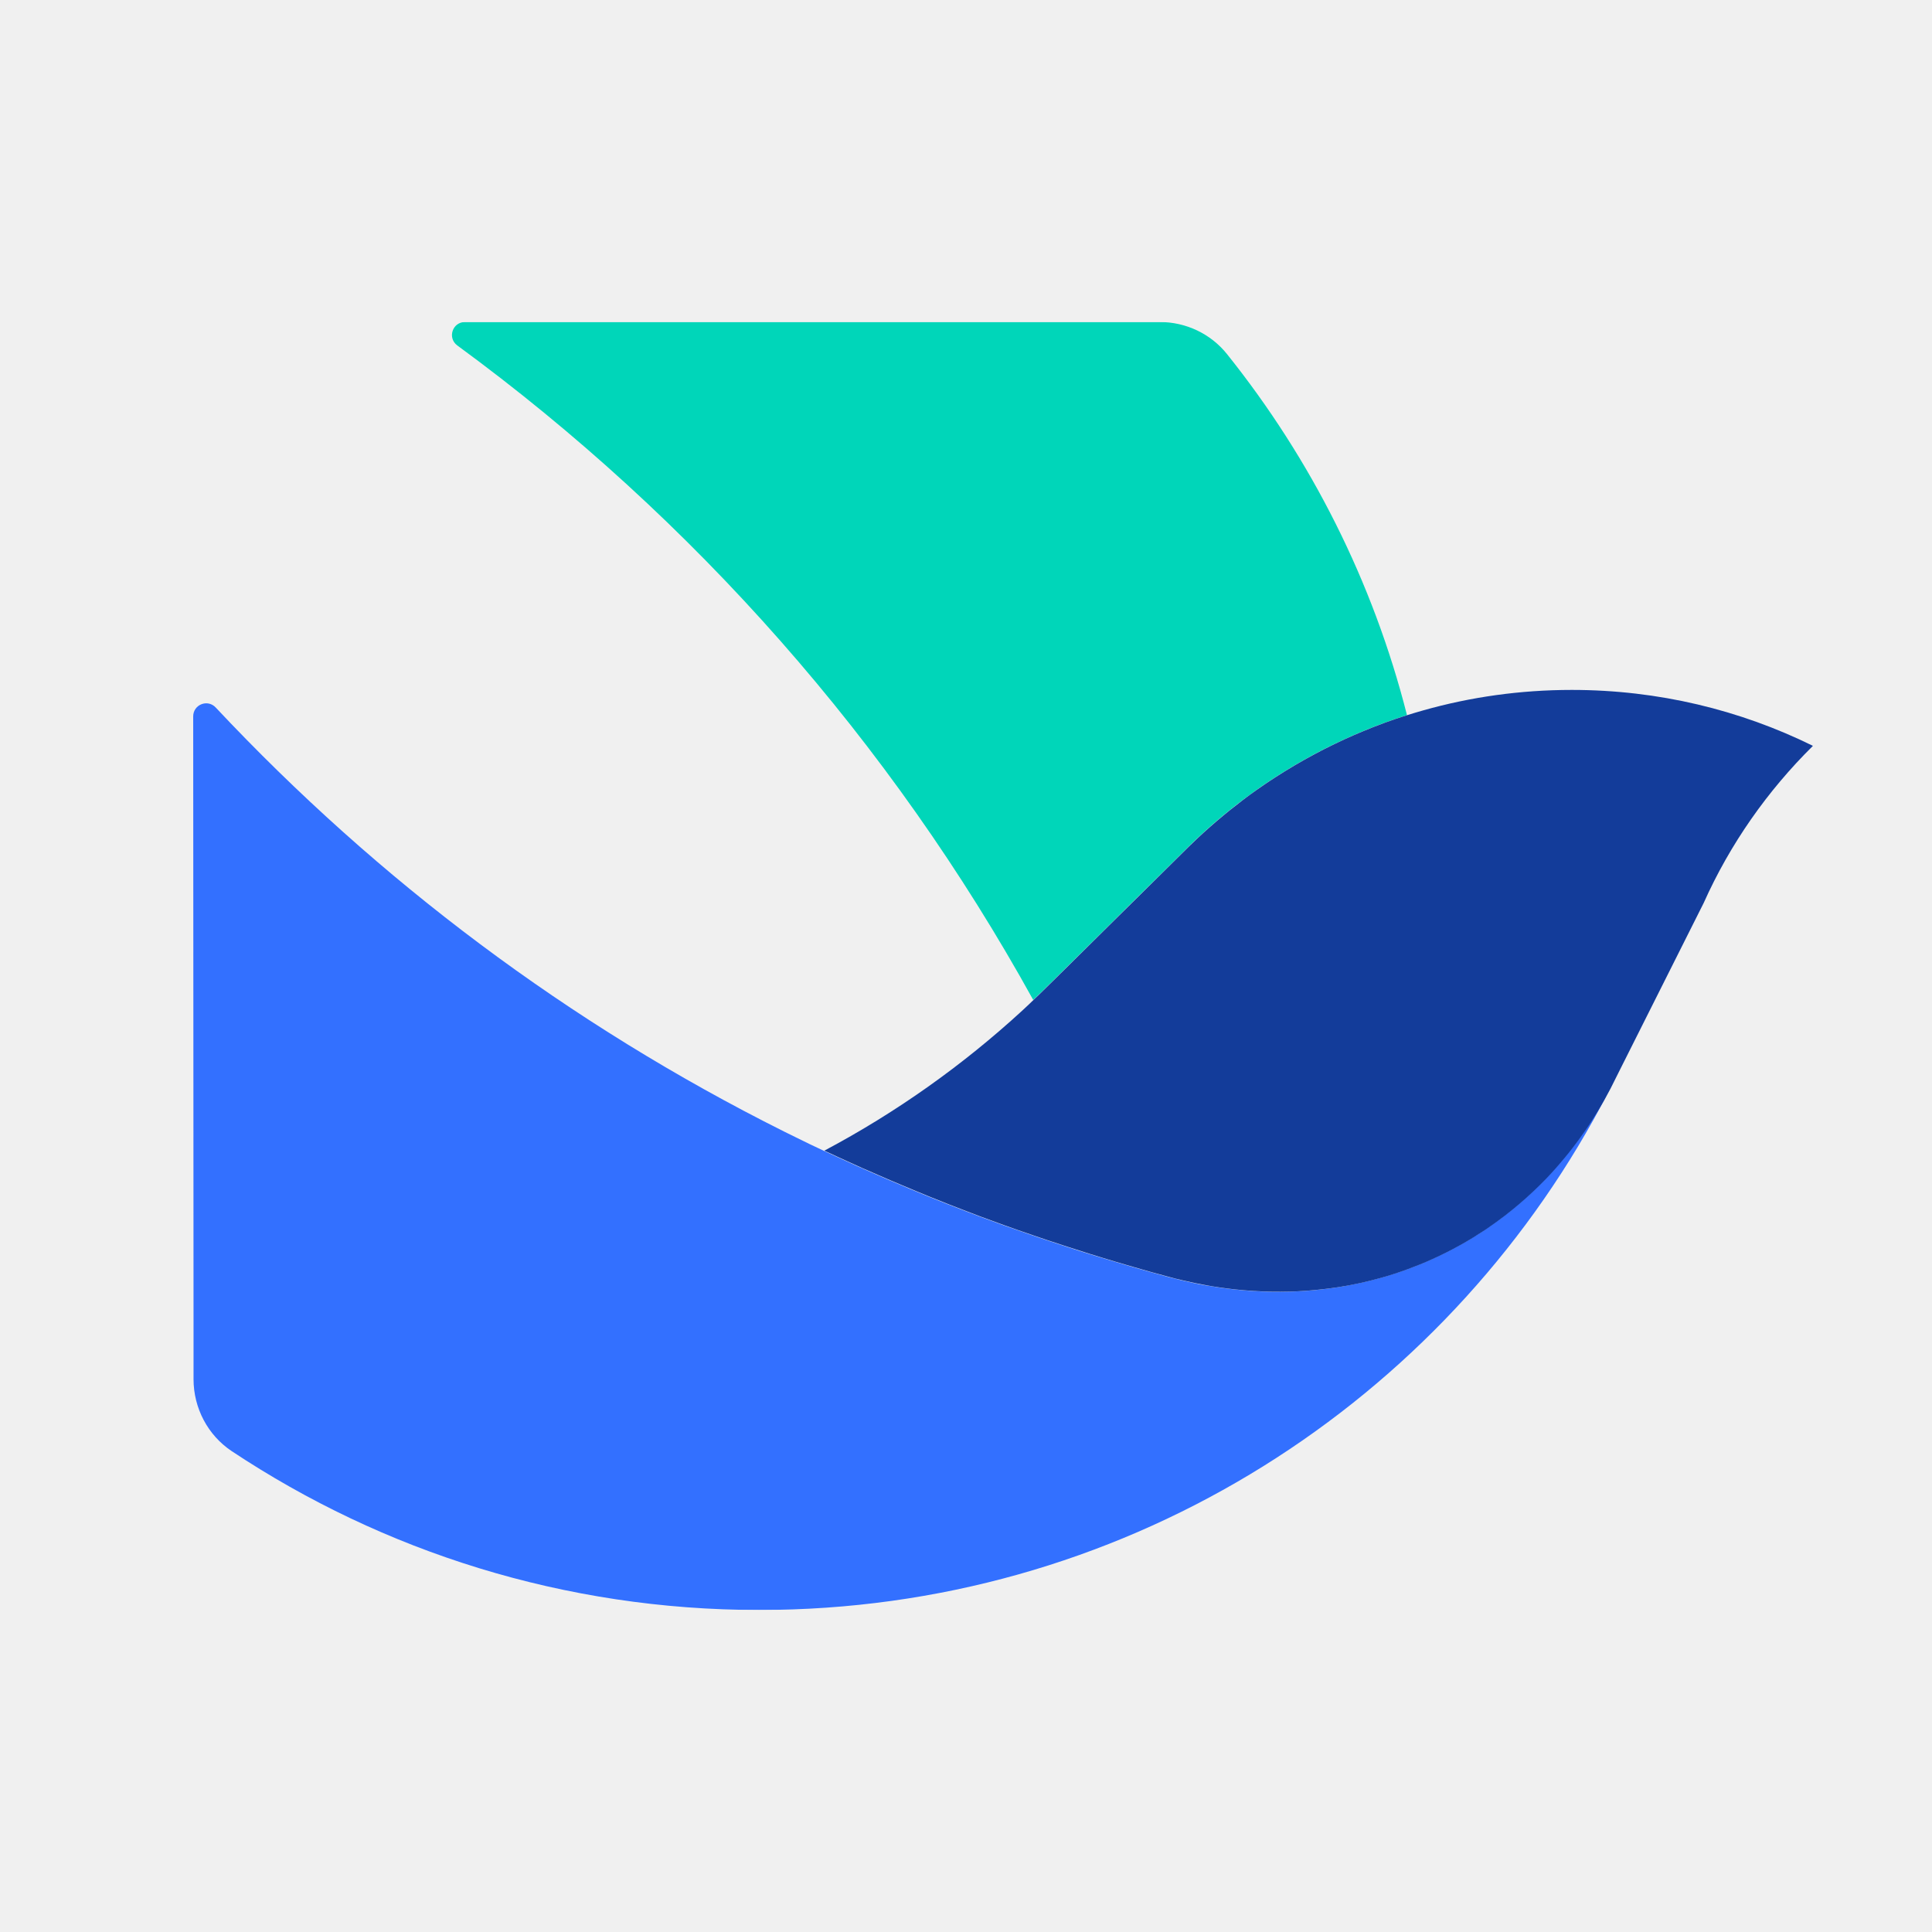
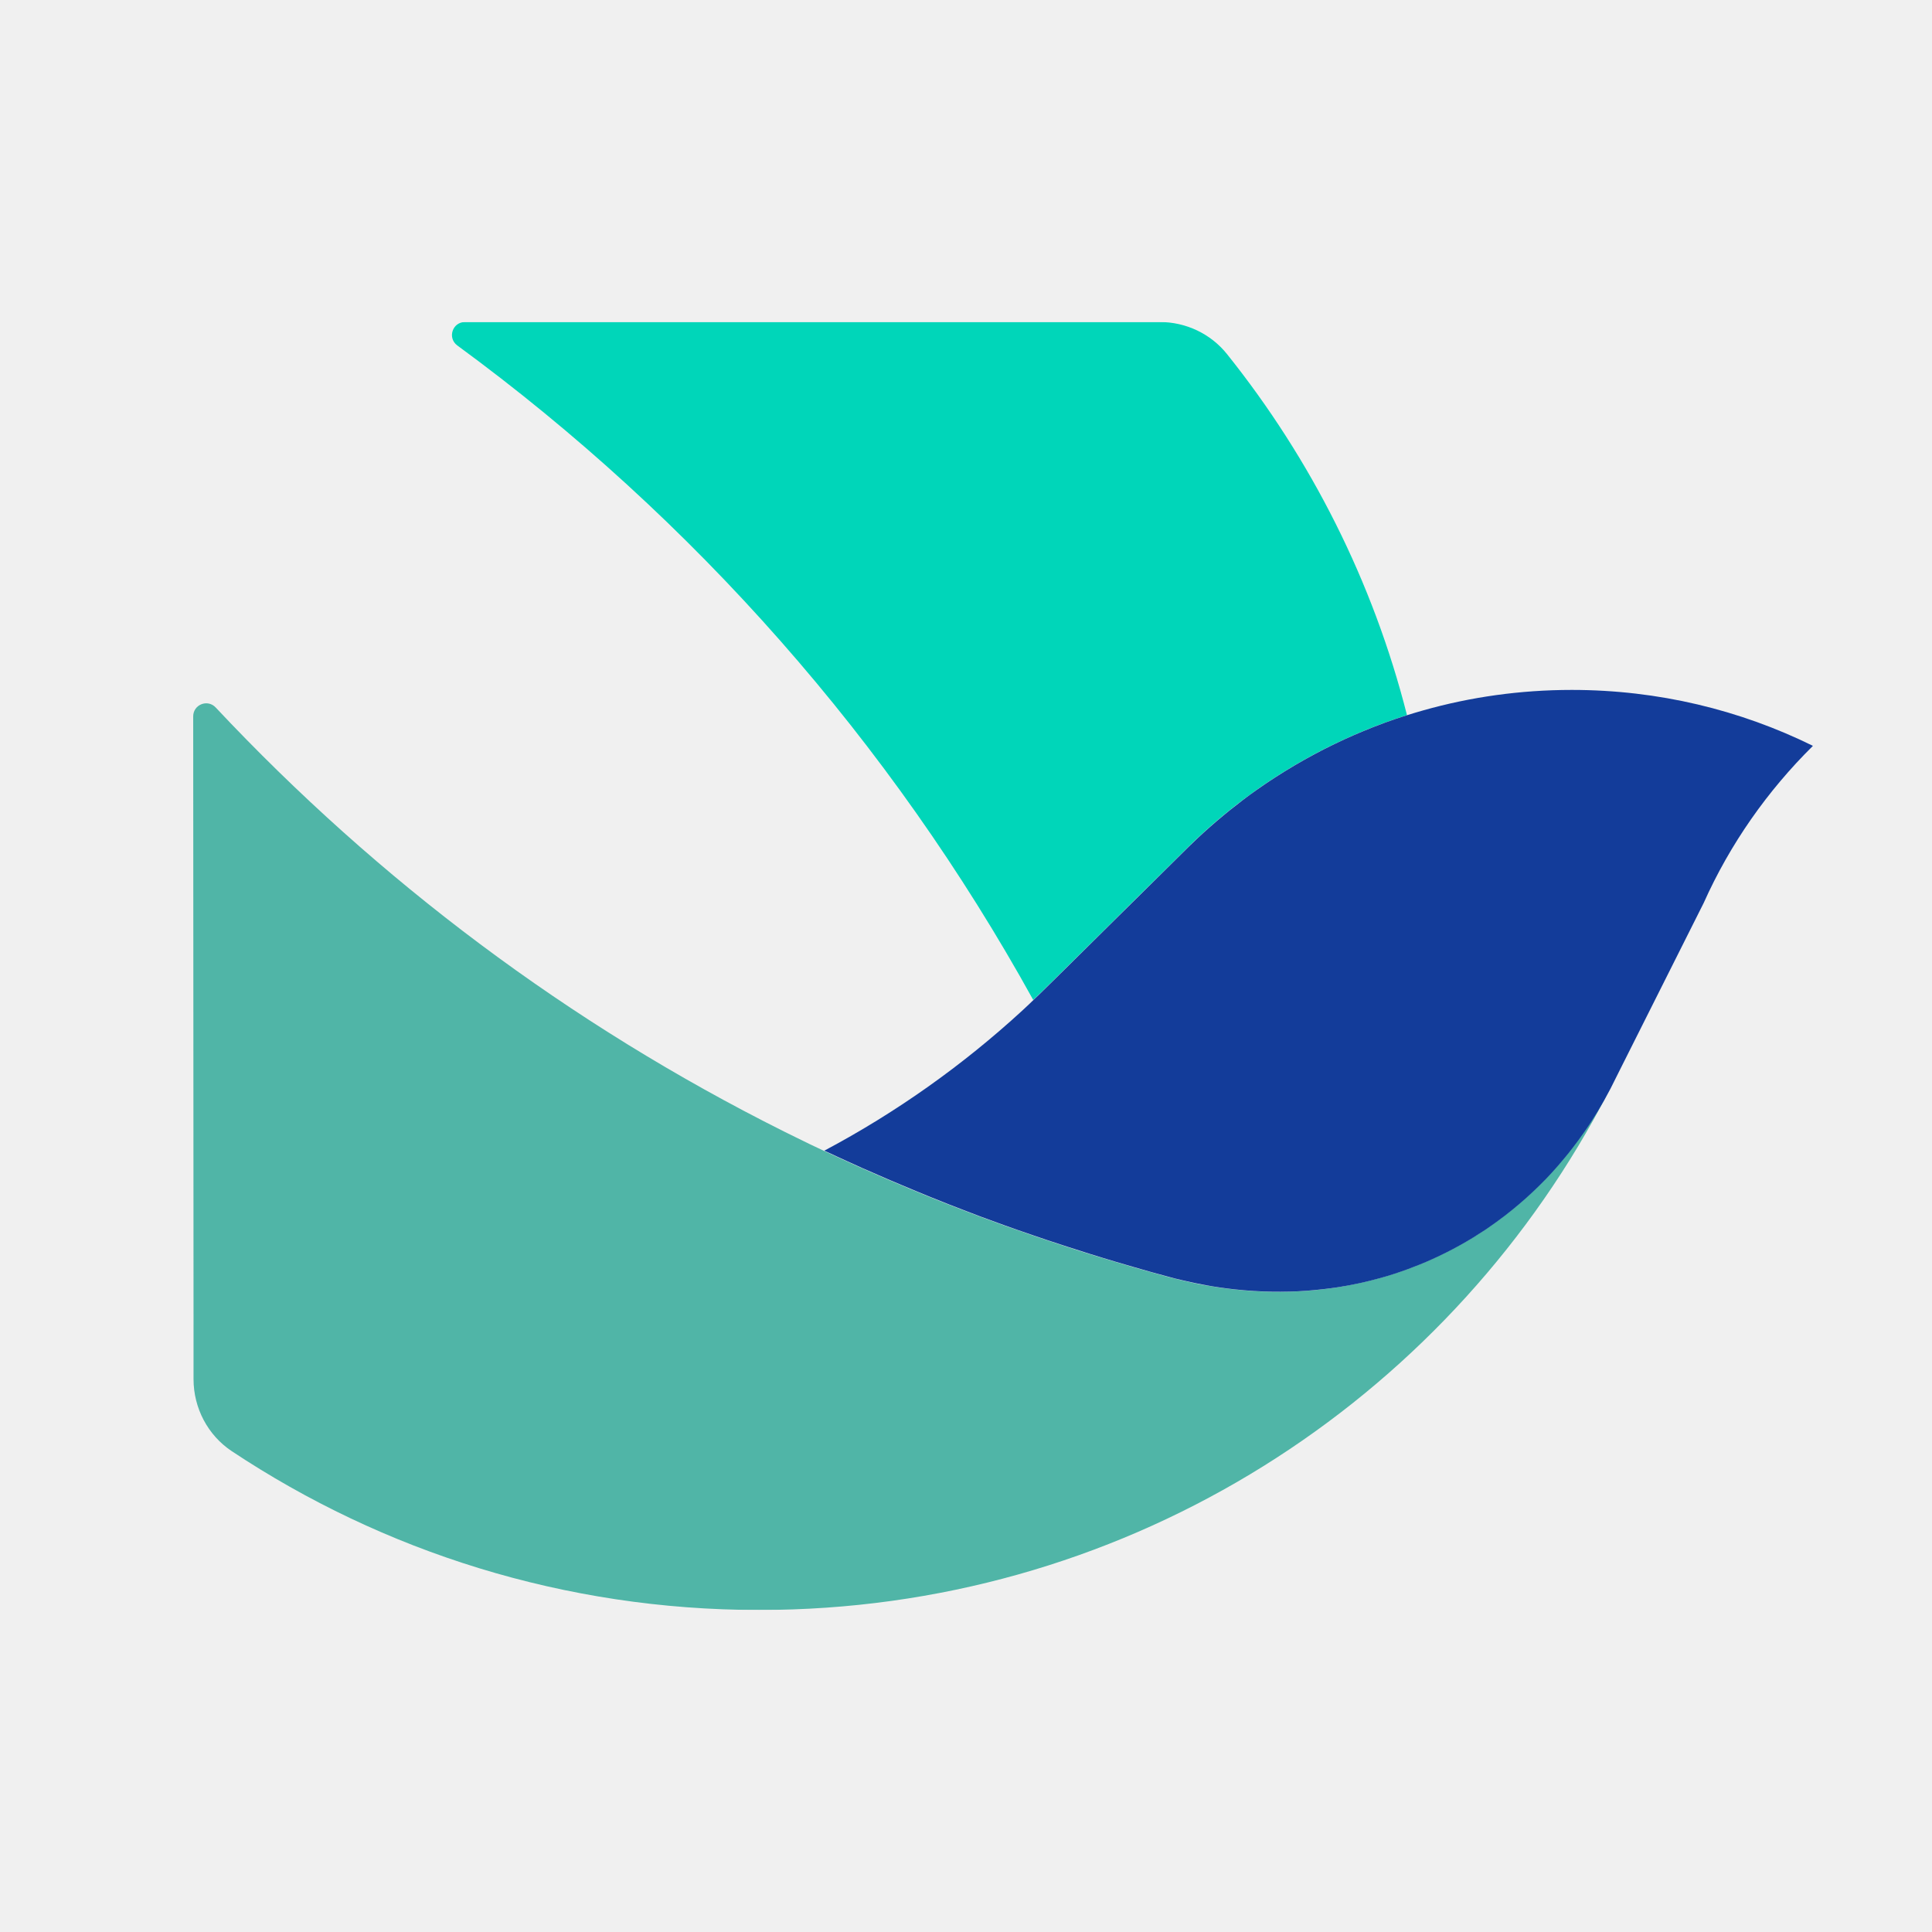
<svg xmlns="http://www.w3.org/2000/svg" width="40" height="40" viewBox="0 0 40 40" fill="none">
  <mask id="mask0_7009_1160" style="mask-type:luminance" maskUnits="userSpaceOnUse" x="4" y="6" width="34" height="28">
    <path d="M37.535 6.667H4V33.333H37.535V6.667Z" fill="white" />
  </mask>
  <g mask="url(#mask0_7009_1160)">
    <path d="M21.425 20.672C21.453 20.644 21.482 20.619 21.509 20.591C21.566 20.538 21.621 20.483 21.675 20.428L21.789 20.317L22.131 19.979L22.595 19.52L22.993 19.126L23.367 18.755L23.759 18.369L24.117 18.015L24.615 17.521C24.71 17.428 24.807 17.337 24.906 17.247C25.087 17.081 25.273 16.922 25.465 16.769C25.64 16.628 25.821 16.493 26.004 16.361C26.262 16.179 26.528 16.007 26.801 15.846C27.067 15.689 27.341 15.541 27.623 15.406C27.886 15.278 28.156 15.161 28.43 15.053C28.584 14.993 28.737 14.936 28.895 14.883C28.973 14.856 29.052 14.83 29.13 14.806C28.427 12.037 27.14 9.501 25.407 7.335C25.07 6.911 24.555 6.667 24.011 6.667H9.628C9.366 6.667 9.258 6.999 9.469 7.153C14.362 10.739 18.443 15.364 21.392 20.703C21.403 20.693 21.414 20.682 21.425 20.672Z" fill="#00D6B9" />
-     <path d="M15.721 33.333C23.148 33.333 29.618 29.235 32.995 23.176C33.113 22.965 33.228 22.749 33.338 22.532C33.166 22.86 32.978 23.171 32.772 23.463C32.699 23.567 32.623 23.67 32.545 23.77C32.448 23.896 32.348 24.017 32.245 24.136C32.163 24.229 32.081 24.32 31.995 24.41C31.822 24.591 31.641 24.761 31.452 24.921C31.348 25.011 31.242 25.097 31.133 25.181C31.005 25.278 30.875 25.371 30.744 25.46C30.659 25.517 30.575 25.572 30.489 25.623C30.4 25.678 30.311 25.731 30.217 25.782C30.031 25.886 29.841 25.981 29.647 26.069C29.479 26.145 29.307 26.215 29.134 26.279C28.945 26.348 28.754 26.409 28.56 26.463C28.271 26.544 27.979 26.606 27.679 26.654C27.464 26.686 27.246 26.712 27.025 26.727C26.795 26.743 26.561 26.748 26.326 26.745C26.068 26.741 25.808 26.725 25.545 26.695C25.354 26.675 25.16 26.646 24.968 26.613C24.8 26.584 24.632 26.547 24.462 26.507C24.372 26.485 24.285 26.463 24.195 26.44C23.947 26.372 23.7 26.304 23.455 26.233C23.333 26.198 23.21 26.162 23.088 26.125C22.905 26.07 22.723 26.016 22.541 25.959C22.393 25.913 22.244 25.866 22.096 25.817C21.955 25.771 21.814 25.725 21.674 25.678C21.579 25.645 21.482 25.614 21.387 25.581C21.27 25.541 21.155 25.5 21.04 25.46C20.957 25.431 20.873 25.402 20.791 25.373C20.627 25.314 20.464 25.254 20.302 25.194C20.206 25.159 20.113 25.122 20.018 25.086C19.892 25.038 19.766 24.989 19.64 24.94C19.507 24.887 19.375 24.835 19.242 24.781C19.156 24.746 19.07 24.711 18.984 24.675C18.878 24.631 18.77 24.587 18.665 24.541C18.582 24.506 18.5 24.472 18.418 24.437C18.332 24.401 18.246 24.364 18.162 24.326C18.089 24.293 18.014 24.262 17.941 24.229C17.873 24.2 17.806 24.169 17.738 24.139C17.671 24.108 17.601 24.077 17.534 24.046C17.462 24.013 17.393 23.982 17.322 23.949C17.232 23.907 17.144 23.867 17.055 23.825C16.962 23.781 16.869 23.737 16.777 23.694C16.678 23.646 16.58 23.599 16.481 23.549C16.397 23.507 16.313 23.467 16.229 23.425C11.782 21.201 7.835 18.238 4.466 14.648C4.298 14.468 4 14.587 4 14.832L4.007 27.525V28.555C4.007 29.153 4.303 29.716 4.8 30.046C7.928 32.122 11.683 33.333 15.721 33.333Z" fill="#3370FF" />
+     <path d="M15.721 33.333C23.148 33.333 29.618 29.235 32.995 23.176C33.113 22.965 33.228 22.749 33.338 22.532C33.166 22.86 32.978 23.171 32.772 23.463C32.699 23.567 32.623 23.67 32.545 23.77C32.448 23.896 32.348 24.017 32.245 24.136C32.163 24.229 32.081 24.32 31.995 24.41C31.822 24.591 31.641 24.761 31.452 24.921C31.348 25.011 31.242 25.097 31.133 25.181C31.005 25.278 30.875 25.371 30.744 25.46C30.659 25.517 30.575 25.572 30.489 25.623C30.4 25.678 30.311 25.731 30.217 25.782C30.031 25.886 29.841 25.981 29.647 26.069C29.479 26.145 29.307 26.215 29.134 26.279C28.945 26.348 28.754 26.409 28.56 26.463C28.271 26.544 27.979 26.606 27.679 26.654C27.464 26.686 27.246 26.712 27.025 26.727C26.795 26.743 26.561 26.748 26.326 26.745C26.068 26.741 25.808 26.725 25.545 26.695C25.354 26.675 25.16 26.646 24.968 26.613C24.8 26.584 24.632 26.547 24.462 26.507C24.372 26.485 24.285 26.463 24.195 26.44C23.947 26.372 23.7 26.304 23.455 26.233C23.333 26.198 23.21 26.162 23.088 26.125C22.905 26.07 22.723 26.016 22.541 25.959C22.393 25.913 22.244 25.866 22.096 25.817C21.955 25.771 21.814 25.725 21.674 25.678C21.579 25.645 21.482 25.614 21.387 25.581C21.27 25.541 21.155 25.5 21.04 25.46C20.957 25.431 20.873 25.402 20.791 25.373C20.627 25.314 20.464 25.254 20.302 25.194C20.206 25.159 20.113 25.122 20.018 25.086C19.892 25.038 19.766 24.989 19.64 24.94C19.507 24.887 19.375 24.835 19.242 24.781C19.156 24.746 19.07 24.711 18.984 24.675C18.878 24.631 18.77 24.587 18.665 24.541C18.582 24.506 18.5 24.472 18.418 24.437C18.332 24.401 18.246 24.364 18.162 24.326C18.089 24.293 18.014 24.262 17.941 24.229C17.873 24.2 17.806 24.169 17.738 24.139C17.671 24.108 17.601 24.077 17.534 24.046C17.462 24.013 17.393 23.982 17.322 23.949C17.232 23.907 17.144 23.867 17.055 23.825C16.962 23.781 16.869 23.737 16.777 23.694C16.678 23.646 16.58 23.599 16.481 23.549C16.397 23.507 16.313 23.467 16.229 23.425C11.782 21.201 7.835 18.238 4.466 14.648C4.298 14.468 4 14.587 4 14.832L4.007 27.525V28.555C4.007 29.153 4.303 29.716 4.8 30.046C7.928 32.122 11.683 33.333 15.721 33.333Z" fill="rgb(80, 181, 167)" />
    <path d="M32.995 23.176C32.991 23.182 32.987 23.187 32.985 23.193L32.995 23.176L33.062 23.052C33.038 23.094 33.016 23.134 32.995 23.176Z" fill="#133C92" />
    <path d="M33.303 22.595L33.322 22.562L33.331 22.546C33.322 22.562 33.312 22.579 33.303 22.595Z" fill="#133C92" />
    <path d="M37.535 15.442C36.029 14.7 34.336 14.284 32.543 14.284C31.478 14.284 30.448 14.43 29.472 14.706C29.359 14.737 29.247 14.772 29.136 14.806C29.057 14.832 28.978 14.858 28.9 14.883C28.743 14.936 28.589 14.993 28.436 15.053C28.162 15.161 27.891 15.278 27.628 15.406C27.347 15.541 27.073 15.689 26.806 15.846C26.532 16.007 26.267 16.179 26.009 16.361C25.825 16.491 25.646 16.628 25.47 16.769C25.279 16.922 25.092 17.083 24.911 17.247C24.813 17.337 24.716 17.428 24.621 17.521L24.122 18.015L23.764 18.369L23.373 18.755L22.998 19.126L22.6 19.52L22.136 19.979L21.794 20.317L21.681 20.428C21.626 20.483 21.57 20.536 21.515 20.591C21.487 20.619 21.458 20.644 21.431 20.671C21.389 20.712 21.347 20.752 21.305 20.792C21.257 20.836 21.211 20.88 21.164 20.924C19.932 22.055 18.557 23.032 17.067 23.823C17.155 23.865 17.245 23.907 17.334 23.947C17.404 23.98 17.475 24.013 17.546 24.044C17.614 24.075 17.683 24.106 17.751 24.137C17.818 24.169 17.886 24.198 17.954 24.227C18.027 24.26 18.102 24.293 18.175 24.324C18.261 24.36 18.345 24.399 18.431 24.435C18.513 24.47 18.595 24.505 18.677 24.539C18.783 24.585 18.891 24.629 18.997 24.673C19.083 24.708 19.169 24.742 19.255 24.779C19.386 24.832 19.52 24.885 19.653 24.938C19.779 24.987 19.905 25.036 20.031 25.084C20.126 25.12 20.219 25.155 20.314 25.192C20.477 25.252 20.64 25.312 20.804 25.371C20.886 25.4 20.968 25.429 21.052 25.459C21.168 25.499 21.285 25.539 21.4 25.579C21.495 25.612 21.591 25.645 21.686 25.676C21.827 25.723 21.968 25.769 22.109 25.815C22.257 25.862 22.405 25.91 22.554 25.957C22.735 26.014 22.918 26.069 23.101 26.124C23.223 26.16 23.346 26.197 23.468 26.231C23.713 26.303 23.959 26.372 24.208 26.438C24.297 26.462 24.385 26.485 24.475 26.505C24.645 26.546 24.813 26.58 24.981 26.611C25.174 26.646 25.366 26.673 25.558 26.694C25.819 26.723 26.081 26.739 26.338 26.743C26.574 26.747 26.806 26.741 27.038 26.725C27.259 26.708 27.477 26.684 27.692 26.652C27.992 26.606 28.284 26.542 28.573 26.462C28.767 26.409 28.958 26.346 29.147 26.277C29.32 26.213 29.492 26.144 29.66 26.067C29.854 25.979 30.044 25.884 30.23 25.78C30.321 25.729 30.413 25.676 30.502 25.621C30.588 25.568 30.672 25.513 30.756 25.459C30.888 25.369 31.017 25.276 31.145 25.179C31.253 25.095 31.361 25.009 31.465 24.919C31.653 24.759 31.834 24.587 32.008 24.408C32.094 24.318 32.176 24.229 32.258 24.134C32.36 24.015 32.461 23.895 32.558 23.768C32.635 23.668 32.711 23.566 32.784 23.461C32.989 23.171 33.175 22.862 33.345 22.537L33.537 22.153L35.277 18.687L35.273 18.695C35.819 17.474 36.592 16.374 37.535 15.442Z" fill="#133C9A" />
  </g>
</svg>
